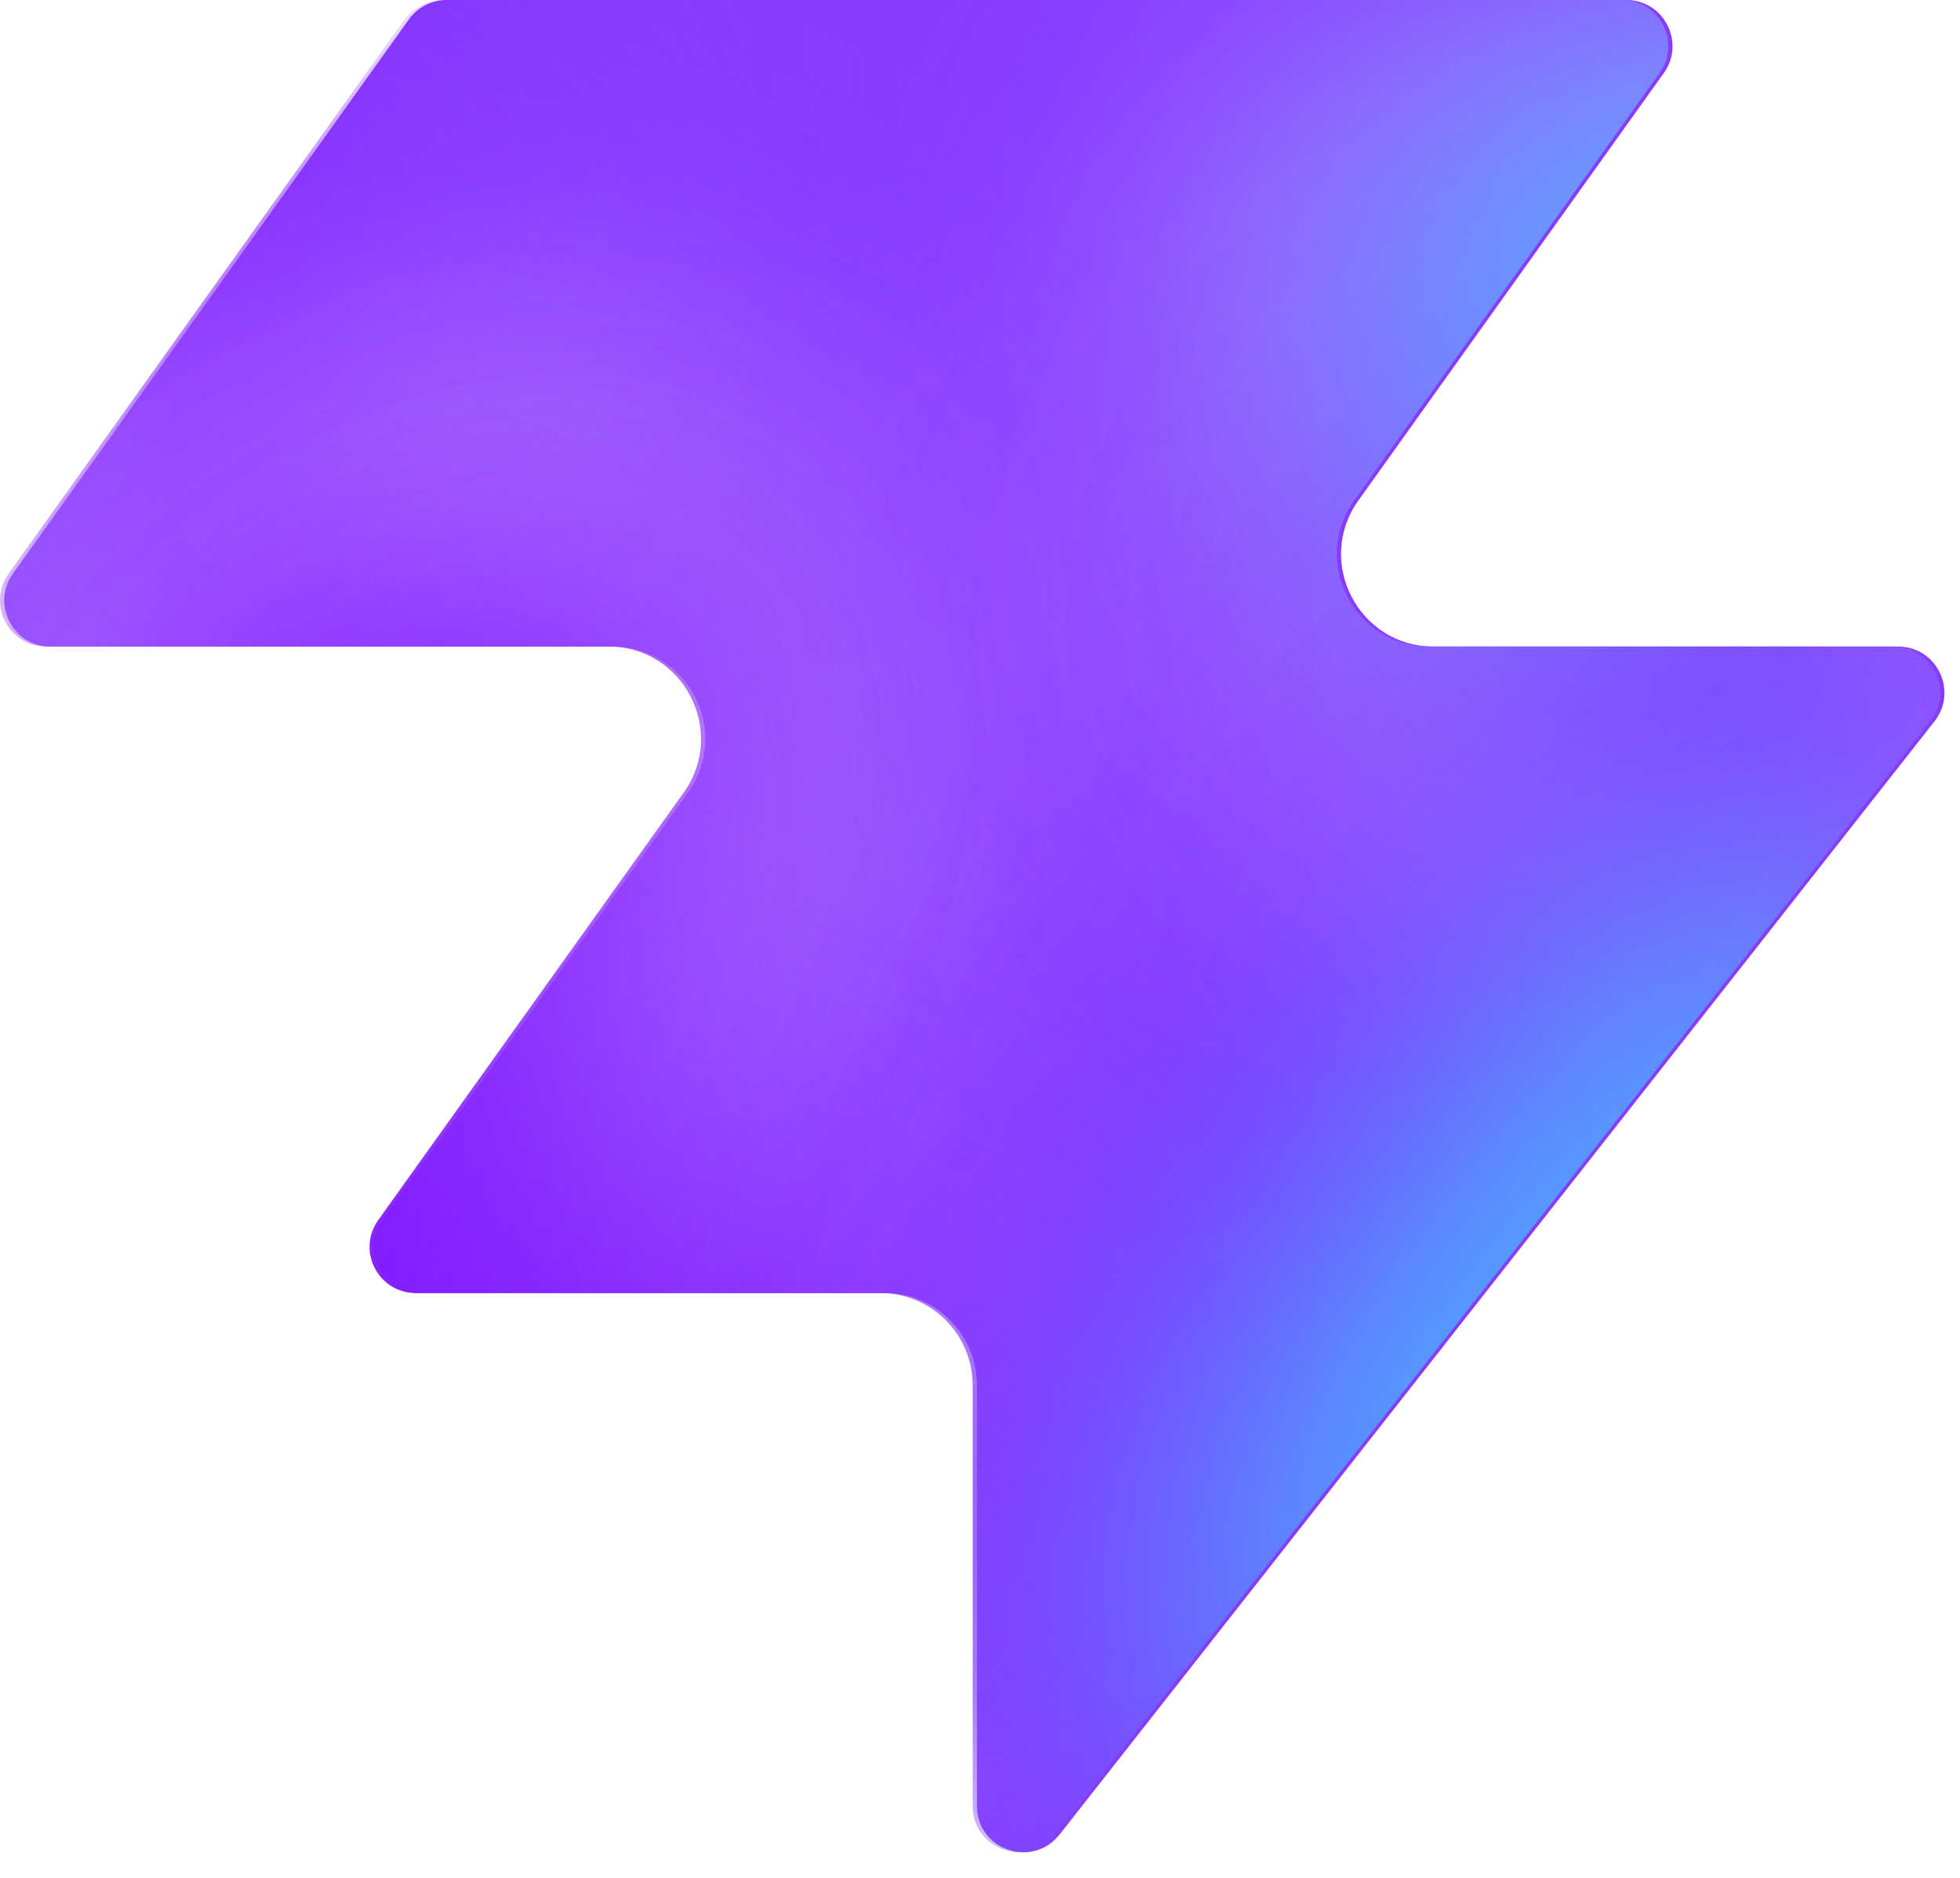
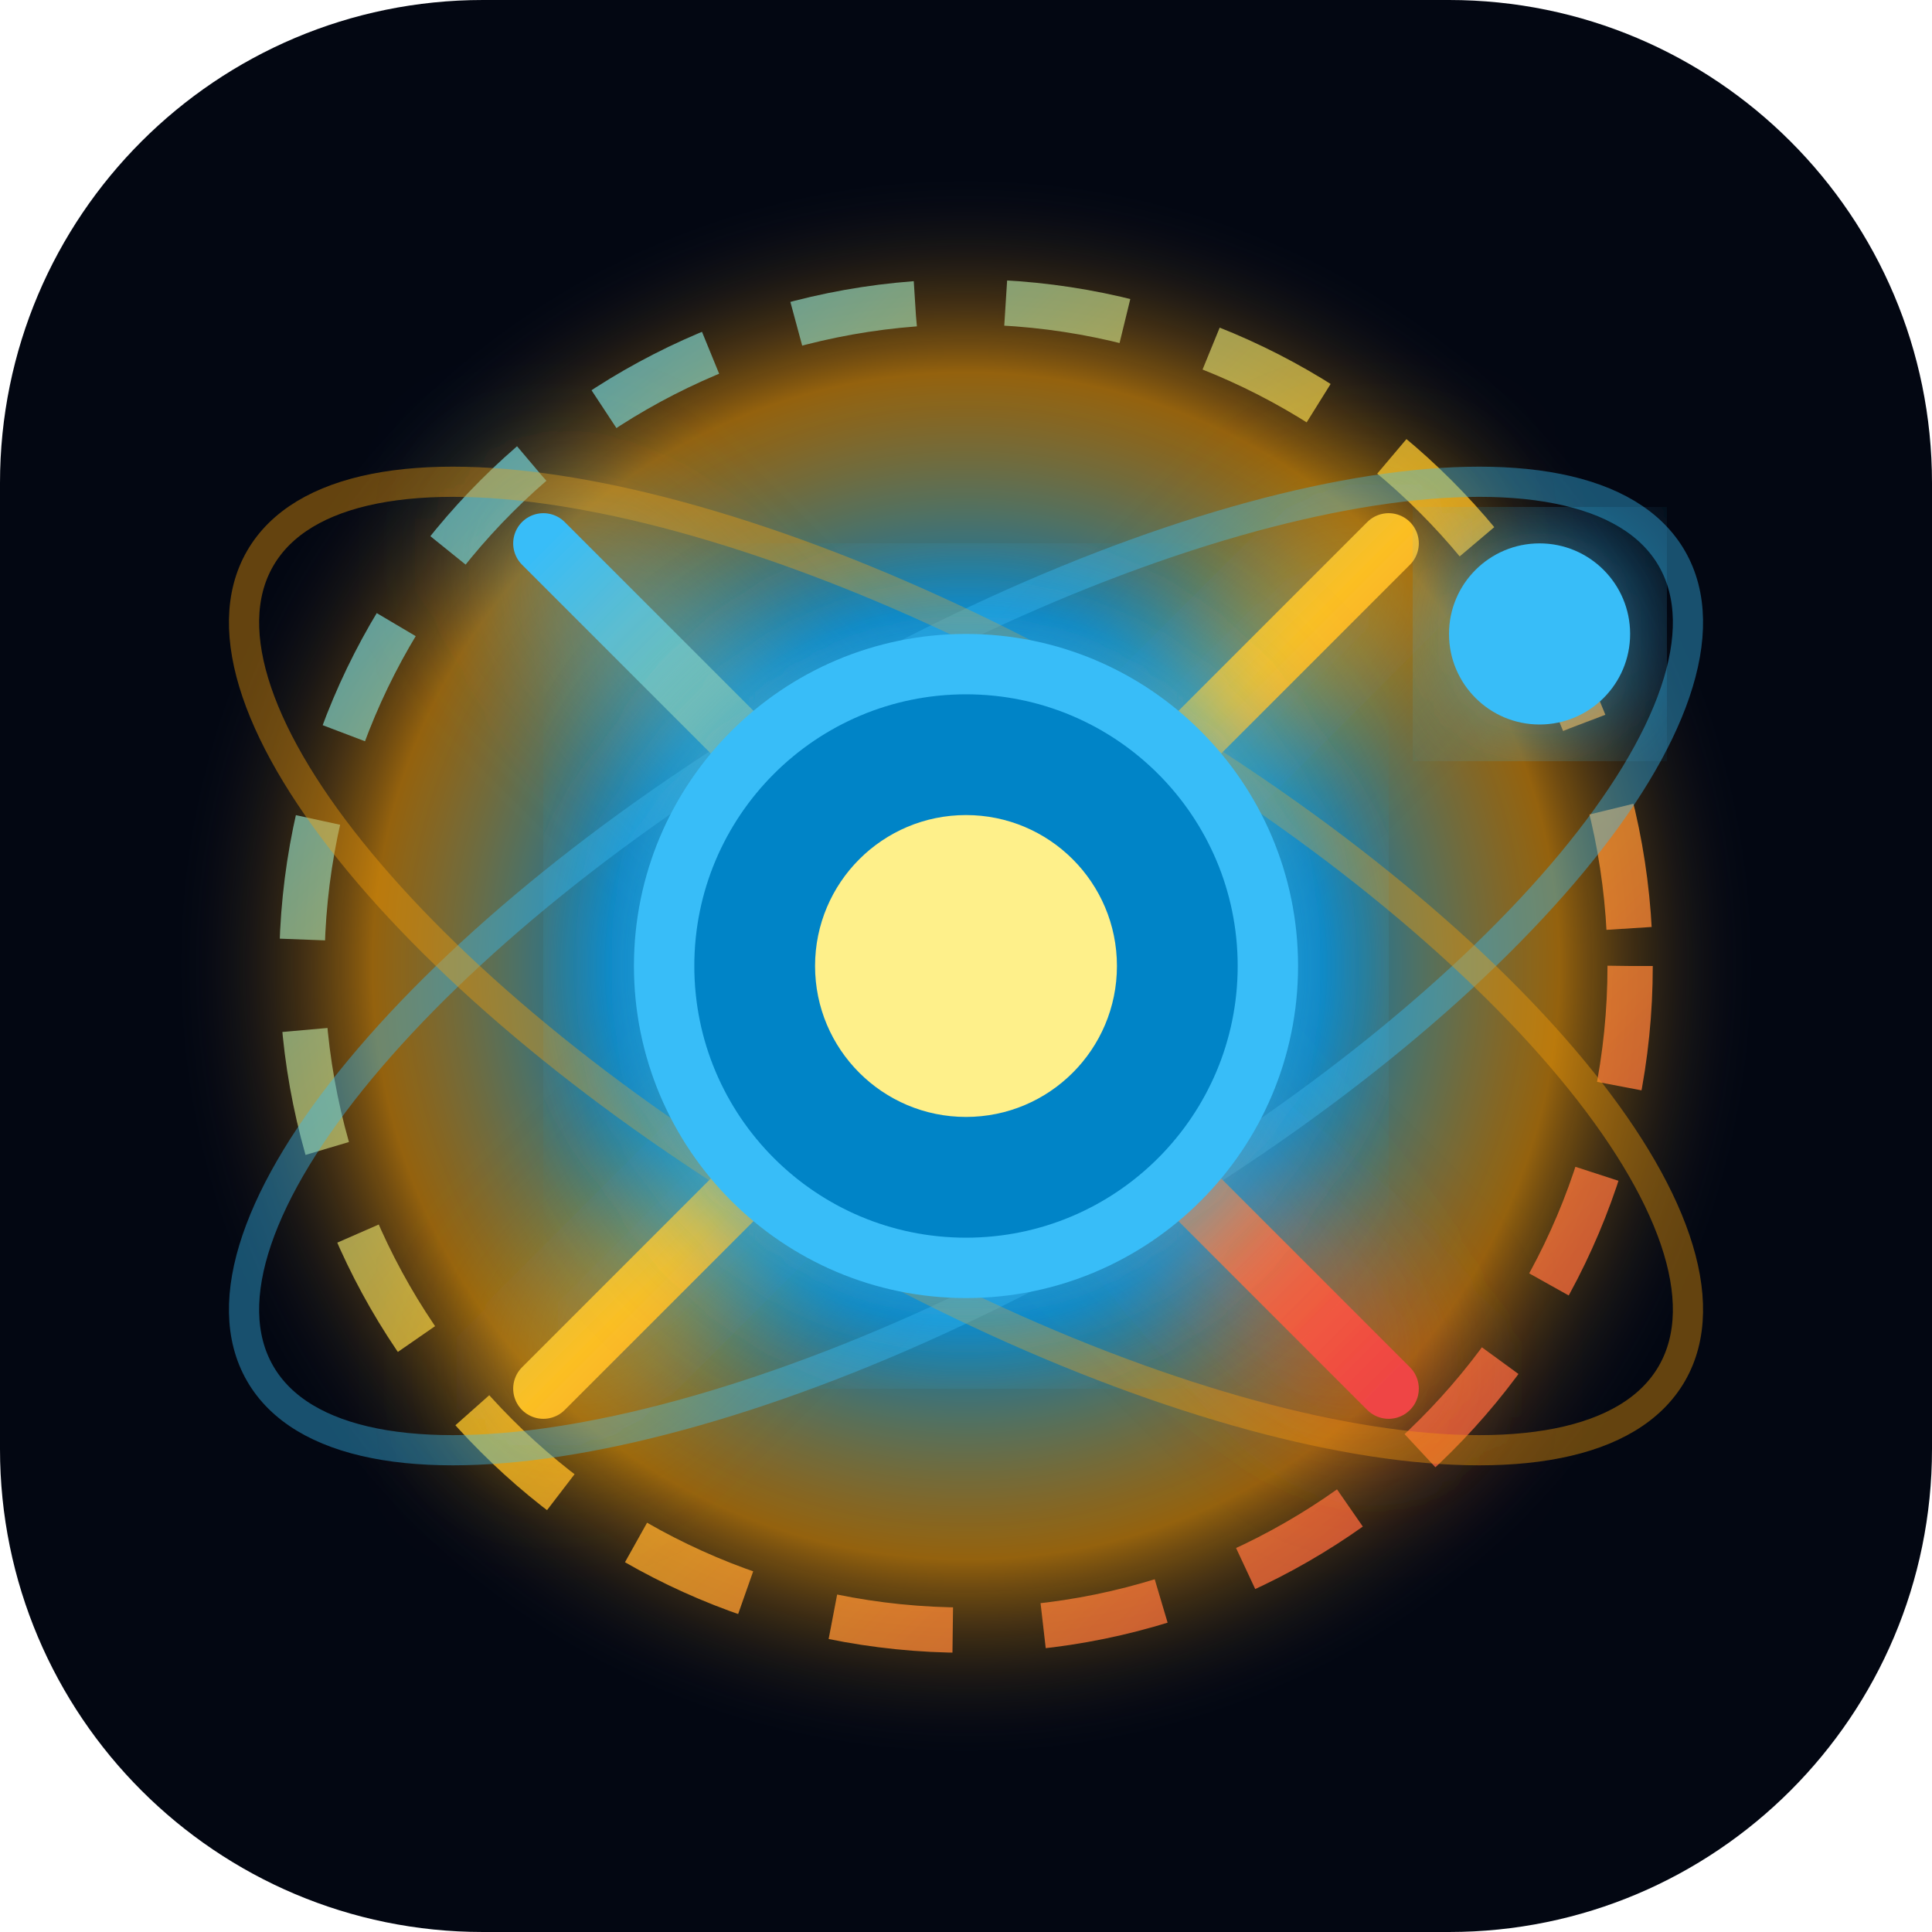
- <svg xmlns="http://www.w3.org/2000/svg" width="48" height="46" fill="none" viewBox="0 0 48 46">
-   <path fill="#863bff" d="M25.946 44.938c-.664.845-2.021.375-2.021-.698V33.937a2.26 2.26 0 0 0-2.262-2.262H10.287c-.92 0-1.456-1.04-.92-1.788l7.48-10.471c1.07-1.497 0-3.578-1.842-3.578H1.237c-.92 0-1.456-1.04-.92-1.788L10.013.474c.214-.297.556-.474.92-.474h28.894c.92 0 1.456 1.04.92 1.788l-7.48 10.471c-1.07 1.498 0 3.579 1.842 3.579h11.377c.943 0 1.473 1.088.89 1.83L25.947 44.94z" style="fill:#863bff;fill:color(display-p3 .525 .23 1);fill-opacity:1" />
-   <mask id="a" width="48" height="46" x="0" y="0" maskUnits="userSpaceOnUse" style="mask-type:alpha">
-     <path fill="#000" d="M25.842 44.938c-.664.844-2.021.375-2.021-.698V33.937a2.26 2.26 0 0 0-2.262-2.262H10.183c-.92 0-1.456-1.04-.92-1.788l7.48-10.471c1.07-1.498 0-3.579-1.842-3.579H1.133c-.92 0-1.456-1.04-.92-1.787L9.91.473c.214-.297.556-.474.92-.474h28.894c.92 0 1.456 1.04.92 1.788l-7.48 10.471c-1.07 1.498 0 3.578 1.842 3.578h11.377c.943 0 1.473 1.088.89 1.832L25.843 44.94z" style="fill:#000;fill-opacity:1" />
-   </mask>
-   <g mask="url(#a)">
-     <g filter="url(#b)">
-       <ellipse cx="5.508" cy="14.704" fill="#ede6ff" rx="5.508" ry="14.704" style="fill:#ede6ff;fill:color(display-p3 .927 .903 1);fill-opacity:1" transform="matrix(.00324 1 1 -.00324 -4.47 31.516)" />
-     </g>
-     <g filter="url(#c)">
-       <ellipse cx="10.399" cy="29.851" fill="#ede6ff" rx="10.399" ry="29.851" style="fill:#ede6ff;fill:color(display-p3 .927 .903 1);fill-opacity:1" transform="matrix(.00324 1 1 -.00324 -39.328 7.883)" />
-     </g>
-     <g filter="url(#d)">
-       <ellipse cx="5.508" cy="30.487" fill="#7e14ff" rx="5.508" ry="30.487" style="fill:#7e14ff;fill:color(display-p3 .492 .077 1);fill-opacity:1" transform="rotate(89.814 -25.913 -14.639)scale(1 -1)" />
-     </g>
-     <g filter="url(#e)">
-       <ellipse cx="5.508" cy="30.599" fill="#7e14ff" rx="5.508" ry="30.599" style="fill:#7e14ff;fill:color(display-p3 .492 .077 1);fill-opacity:1" transform="rotate(89.814 -32.644 -3.334)scale(1 -1)" />
-     </g>
-     <g filter="url(#f)">
-       <ellipse cx="5.508" cy="30.599" fill="#7e14ff" rx="5.508" ry="30.599" style="fill:#7e14ff;fill:color(display-p3 .492 .077 1);fill-opacity:1" transform="matrix(.00324 1 1 -.00324 -34.34 30.47)" />
-     </g>
-     <g filter="url(#g)">
-       <ellipse cx="14.072" cy="22.078" fill="#ede6ff" rx="14.072" ry="22.078" style="fill:#ede6ff;fill:color(display-p3 .927 .903 1);fill-opacity:1" transform="rotate(93.35 24.506 48.493)scale(-1 1)" />
-     </g>
-     <g filter="url(#h)">
-       <ellipse cx="3.47" cy="21.501" fill="#7e14ff" rx="3.47" ry="21.501" style="fill:#7e14ff;fill:color(display-p3 .492 .077 1);fill-opacity:1" transform="rotate(89.009 28.708 47.59)scale(-1 1)" />
-     </g>
-     <g filter="url(#i)">
-       <ellipse cx="3.47" cy="21.501" fill="#7e14ff" rx="3.47" ry="21.501" style="fill:#7e14ff;fill:color(display-p3 .492 .077 1);fill-opacity:1" transform="rotate(89.009 28.708 47.59)scale(-1 1)" />
-     </g>
-     <g filter="url(#j)">
-       <ellipse cx=".387" cy="8.972" fill="#7e14ff" rx="4.407" ry="29.108" style="fill:#7e14ff;fill:color(display-p3 .492 .077 1);fill-opacity:1" transform="rotate(39.51 .387 8.972)" />
-     </g>
-     <g filter="url(#k)">
-       <ellipse cx="47.523" cy="-6.092" fill="#7e14ff" rx="4.407" ry="29.108" style="fill:#7e14ff;fill:color(display-p3 .492 .077 1);fill-opacity:1" transform="rotate(37.892 47.523 -6.092)" />
-     </g>
-     <g filter="url(#l)">
-       <ellipse cx="41.412" cy="6.333" fill="#47bfff" rx="5.971" ry="9.665" style="fill:#47bfff;fill:color(display-p3 .28 .748 1);fill-opacity:1" transform="rotate(37.892 41.412 6.333)" />
-     </g>
-     <g filter="url(#m)">
-       <ellipse cx="-1.879" cy="38.332" fill="#7e14ff" rx="4.407" ry="29.108" style="fill:#7e14ff;fill:color(display-p3 .492 .077 1);fill-opacity:1" transform="rotate(37.892 -1.88 38.332)" />
-     </g>
-     <g filter="url(#n)">
-       <ellipse cx="-1.879" cy="38.332" fill="#7e14ff" rx="4.407" ry="29.108" style="fill:#7e14ff;fill:color(display-p3 .492 .077 1);fill-opacity:1" transform="rotate(37.892 -1.88 38.332)" />
-     </g>
-     <g filter="url(#o)">
-       <ellipse cx="35.651" cy="29.907" fill="#7e14ff" rx="4.407" ry="29.108" style="fill:#7e14ff;fill:color(display-p3 .492 .077 1);fill-opacity:1" transform="rotate(37.892 35.651 29.907)" />
-     </g>
-     <g filter="url(#p)">
-       <ellipse cx="38.418" cy="32.4" fill="#47bfff" rx="5.971" ry="15.297" style="fill:#47bfff;fill:color(display-p3 .28 .748 1);fill-opacity:1" transform="rotate(37.892 38.418 32.4)" />
-     </g>
-   </g>
+ <svg xmlns="http://www.w3.org/2000/svg" viewBox="0 0 64 64" fill="none">
  <defs>
-     <filter id="b" width="60.045" height="41.654" x="-19.77" y="16.149" color-interpolation-filters="sRGB" filterUnits="userSpaceOnUse">
-       <feFlood flood-opacity="0" result="BackgroundImageFix" />
-       <feBlend in="SourceGraphic" in2="BackgroundImageFix" result="shape" />
-       <feGaussianBlur result="effect1_foregroundBlur_2002_17158" stdDeviation="7.659" />
-     </filter>
-     <filter id="c" width="90.34" height="51.437" x="-54.613" y="-7.533" color-interpolation-filters="sRGB" filterUnits="userSpaceOnUse">
-       <feFlood flood-opacity="0" result="BackgroundImageFix" />
-       <feBlend in="SourceGraphic" in2="BackgroundImageFix" result="shape" />
-       <feGaussianBlur result="effect1_foregroundBlur_2002_17158" stdDeviation="7.659" />
-     </filter>
-     <filter id="d" width="79.355" height="29.4" x="-49.64" y="2.03" color-interpolation-filters="sRGB" filterUnits="userSpaceOnUse">
-       <feFlood flood-opacity="0" result="BackgroundImageFix" />
-       <feBlend in="SourceGraphic" in2="BackgroundImageFix" result="shape" />
-       <feGaussianBlur result="effect1_foregroundBlur_2002_17158" stdDeviation="4.596" />
-     </filter>
-     <filter id="e" width="79.579" height="29.4" x="-45.045" y="20.029" color-interpolation-filters="sRGB" filterUnits="userSpaceOnUse">
-       <feFlood flood-opacity="0" result="BackgroundImageFix" />
-       <feBlend in="SourceGraphic" in2="BackgroundImageFix" result="shape" />
-       <feGaussianBlur result="effect1_foregroundBlur_2002_17158" stdDeviation="4.596" />
-     </filter>
-     <filter id="f" width="79.579" height="29.4" x="-43.513" y="21.178" color-interpolation-filters="sRGB" filterUnits="userSpaceOnUse">
-       <feFlood flood-opacity="0" result="BackgroundImageFix" />
-       <feBlend in="SourceGraphic" in2="BackgroundImageFix" result="shape" />
-       <feGaussianBlur result="effect1_foregroundBlur_2002_17158" stdDeviation="4.596" />
-     </filter>
-     <filter id="g" width="74.749" height="58.852" x="15.756" y="-17.901" color-interpolation-filters="sRGB" filterUnits="userSpaceOnUse">
-       <feFlood flood-opacity="0" result="BackgroundImageFix" />
-       <feBlend in="SourceGraphic" in2="BackgroundImageFix" result="shape" />
-       <feGaussianBlur result="effect1_foregroundBlur_2002_17158" stdDeviation="7.659" />
-     </filter>
-     <filter id="h" width="61.377" height="25.362" x="23.548" y="2.284" color-interpolation-filters="sRGB" filterUnits="userSpaceOnUse">
-       <feFlood flood-opacity="0" result="BackgroundImageFix" />
-       <feBlend in="SourceGraphic" in2="BackgroundImageFix" result="shape" />
-       <feGaussianBlur result="effect1_foregroundBlur_2002_17158" stdDeviation="4.596" />
-     </filter>
-     <filter id="i" width="61.377" height="25.362" x="23.548" y="2.284" color-interpolation-filters="sRGB" filterUnits="userSpaceOnUse">
-       <feFlood flood-opacity="0" result="BackgroundImageFix" />
-       <feBlend in="SourceGraphic" in2="BackgroundImageFix" result="shape" />
-       <feGaussianBlur result="effect1_foregroundBlur_2002_17158" stdDeviation="4.596" />
-     </filter>
-     <filter id="j" width="56.045" height="63.649" x="-27.636" y="-22.853" color-interpolation-filters="sRGB" filterUnits="userSpaceOnUse">
-       <feFlood flood-opacity="0" result="BackgroundImageFix" />
-       <feBlend in="SourceGraphic" in2="BackgroundImageFix" result="shape" />
-       <feGaussianBlur result="effect1_foregroundBlur_2002_17158" stdDeviation="4.596" />
-     </filter>
-     <filter id="k" width="54.814" height="64.646" x="20.116" y="-38.415" color-interpolation-filters="sRGB" filterUnits="userSpaceOnUse">
-       <feFlood flood-opacity="0" result="BackgroundImageFix" />
-       <feBlend in="SourceGraphic" in2="BackgroundImageFix" result="shape" />
-       <feGaussianBlur result="effect1_foregroundBlur_2002_17158" stdDeviation="4.596" />
-     </filter>
-     <filter id="l" width="33.541" height="35.313" x="24.641" y="-11.323" color-interpolation-filters="sRGB" filterUnits="userSpaceOnUse">
-       <feFlood flood-opacity="0" result="BackgroundImageFix" />
-       <feBlend in="SourceGraphic" in2="BackgroundImageFix" result="shape" />
-       <feGaussianBlur result="effect1_foregroundBlur_2002_17158" stdDeviation="4.596" />
-     </filter>
-     <filter id="m" width="54.814" height="64.646" x="-29.286" y="6.009" color-interpolation-filters="sRGB" filterUnits="userSpaceOnUse">
-       <feFlood flood-opacity="0" result="BackgroundImageFix" />
-       <feBlend in="SourceGraphic" in2="BackgroundImageFix" result="shape" />
-       <feGaussianBlur result="effect1_foregroundBlur_2002_17158" stdDeviation="4.596" />
-     </filter>
-     <filter id="n" width="54.814" height="64.646" x="-29.286" y="6.009" color-interpolation-filters="sRGB" filterUnits="userSpaceOnUse">
-       <feFlood flood-opacity="0" result="BackgroundImageFix" />
-       <feBlend in="SourceGraphic" in2="BackgroundImageFix" result="shape" />
-       <feGaussianBlur result="effect1_foregroundBlur_2002_17158" stdDeviation="4.596" />
-     </filter>
-     <filter id="o" width="54.814" height="64.646" x="8.244" y="-2.416" color-interpolation-filters="sRGB" filterUnits="userSpaceOnUse">
-       <feFlood flood-opacity="0" result="BackgroundImageFix" />
-       <feBlend in="SourceGraphic" in2="BackgroundImageFix" result="shape" />
-       <feGaussianBlur result="effect1_foregroundBlur_2002_17158" stdDeviation="4.596" />
-     </filter>
-     <filter id="p" width="39.409" height="43.623" x="18.713" y="10.588" color-interpolation-filters="sRGB" filterUnits="userSpaceOnUse">
-       <feFlood flood-opacity="0" result="BackgroundImageFix" />
-       <feBlend in="SourceGraphic" in2="BackgroundImageFix" result="shape" />
-       <feGaussianBlur result="effect1_foregroundBlur_2002_17158" stdDeviation="4.596" />
+     <radialGradient id="sunGlow" cx="50%" cy="50%" r="50%">
+       <stop offset="0%" stop-color="#38bdf8" stop-opacity="1" />
+       <stop offset="45%" stop-color="#0284c7" stop-opacity="0.9" />
+       <stop offset="75%" stop-color="#f59e0b" stop-opacity="0.6" />
+       <stop offset="100%" stop-color="#0f172a" stop-opacity="0" />
+     </radialGradient>
+     <linearGradient id="flareGrad" x1="0%" y1="0%" x2="100%" y2="100%">
+       <stop offset="0%" stop-color="#38bdf8" />
+       <stop offset="50%" stop-color="#fbbf24" />
+       <stop offset="100%" stop-color="#ef4444" />
+     </linearGradient>
+     <filter id="glow" x="-20%" y="-20%" width="140%" height="140%">
+       <feGaussianBlur stdDeviation="2.5" result="blur" />
+       <feComposite in="SourceGraphic" in2="blur" operator="over" />
    </filter>
  </defs>
+   <rect width="64" height="64" rx="16" fill="#030712" />
+   <circle cx="32" cy="32" r="26" fill="url(#sunGlow)" />
+   <circle cx="32" cy="32" r="22" stroke="url(#flareGrad)" stroke-width="1.5" stroke-dasharray="4 3" opacity="0.8" />
+   <ellipse cx="32" cy="32" rx="27" ry="10" stroke="#38bdf8" stroke-width="1" opacity="0.4" transform="rotate(-30 32 32)" />
+   <ellipse cx="32" cy="32" rx="27" ry="10" stroke="#f59e0b" stroke-width="1" opacity="0.4" transform="rotate(30 32 32)" />
+   <g stroke="url(#flareGrad)" stroke-width="2" stroke-linecap="round" filter="url(#glow)">
+     <line x1="32" y1="12" x2="32" y2="52" />
+     <line x1="12" y1="32" x2="52" y2="32" />
+     <line x1="18" y1="18" x2="46" y2="46" />
+     <line x1="18" y1="46" x2="46" y2="18" />
+   </g>
+   <circle cx="32" cy="32" r="10" fill="#0284c7" stroke="#38bdf8" stroke-width="2" filter="url(#glow)" />
+   <circle cx="32" cy="32" r="5" fill="#fef08a" />
+   <circle cx="51" cy="21" r="3" fill="#38bdf8" filter="url(#glow)" />
</svg>
